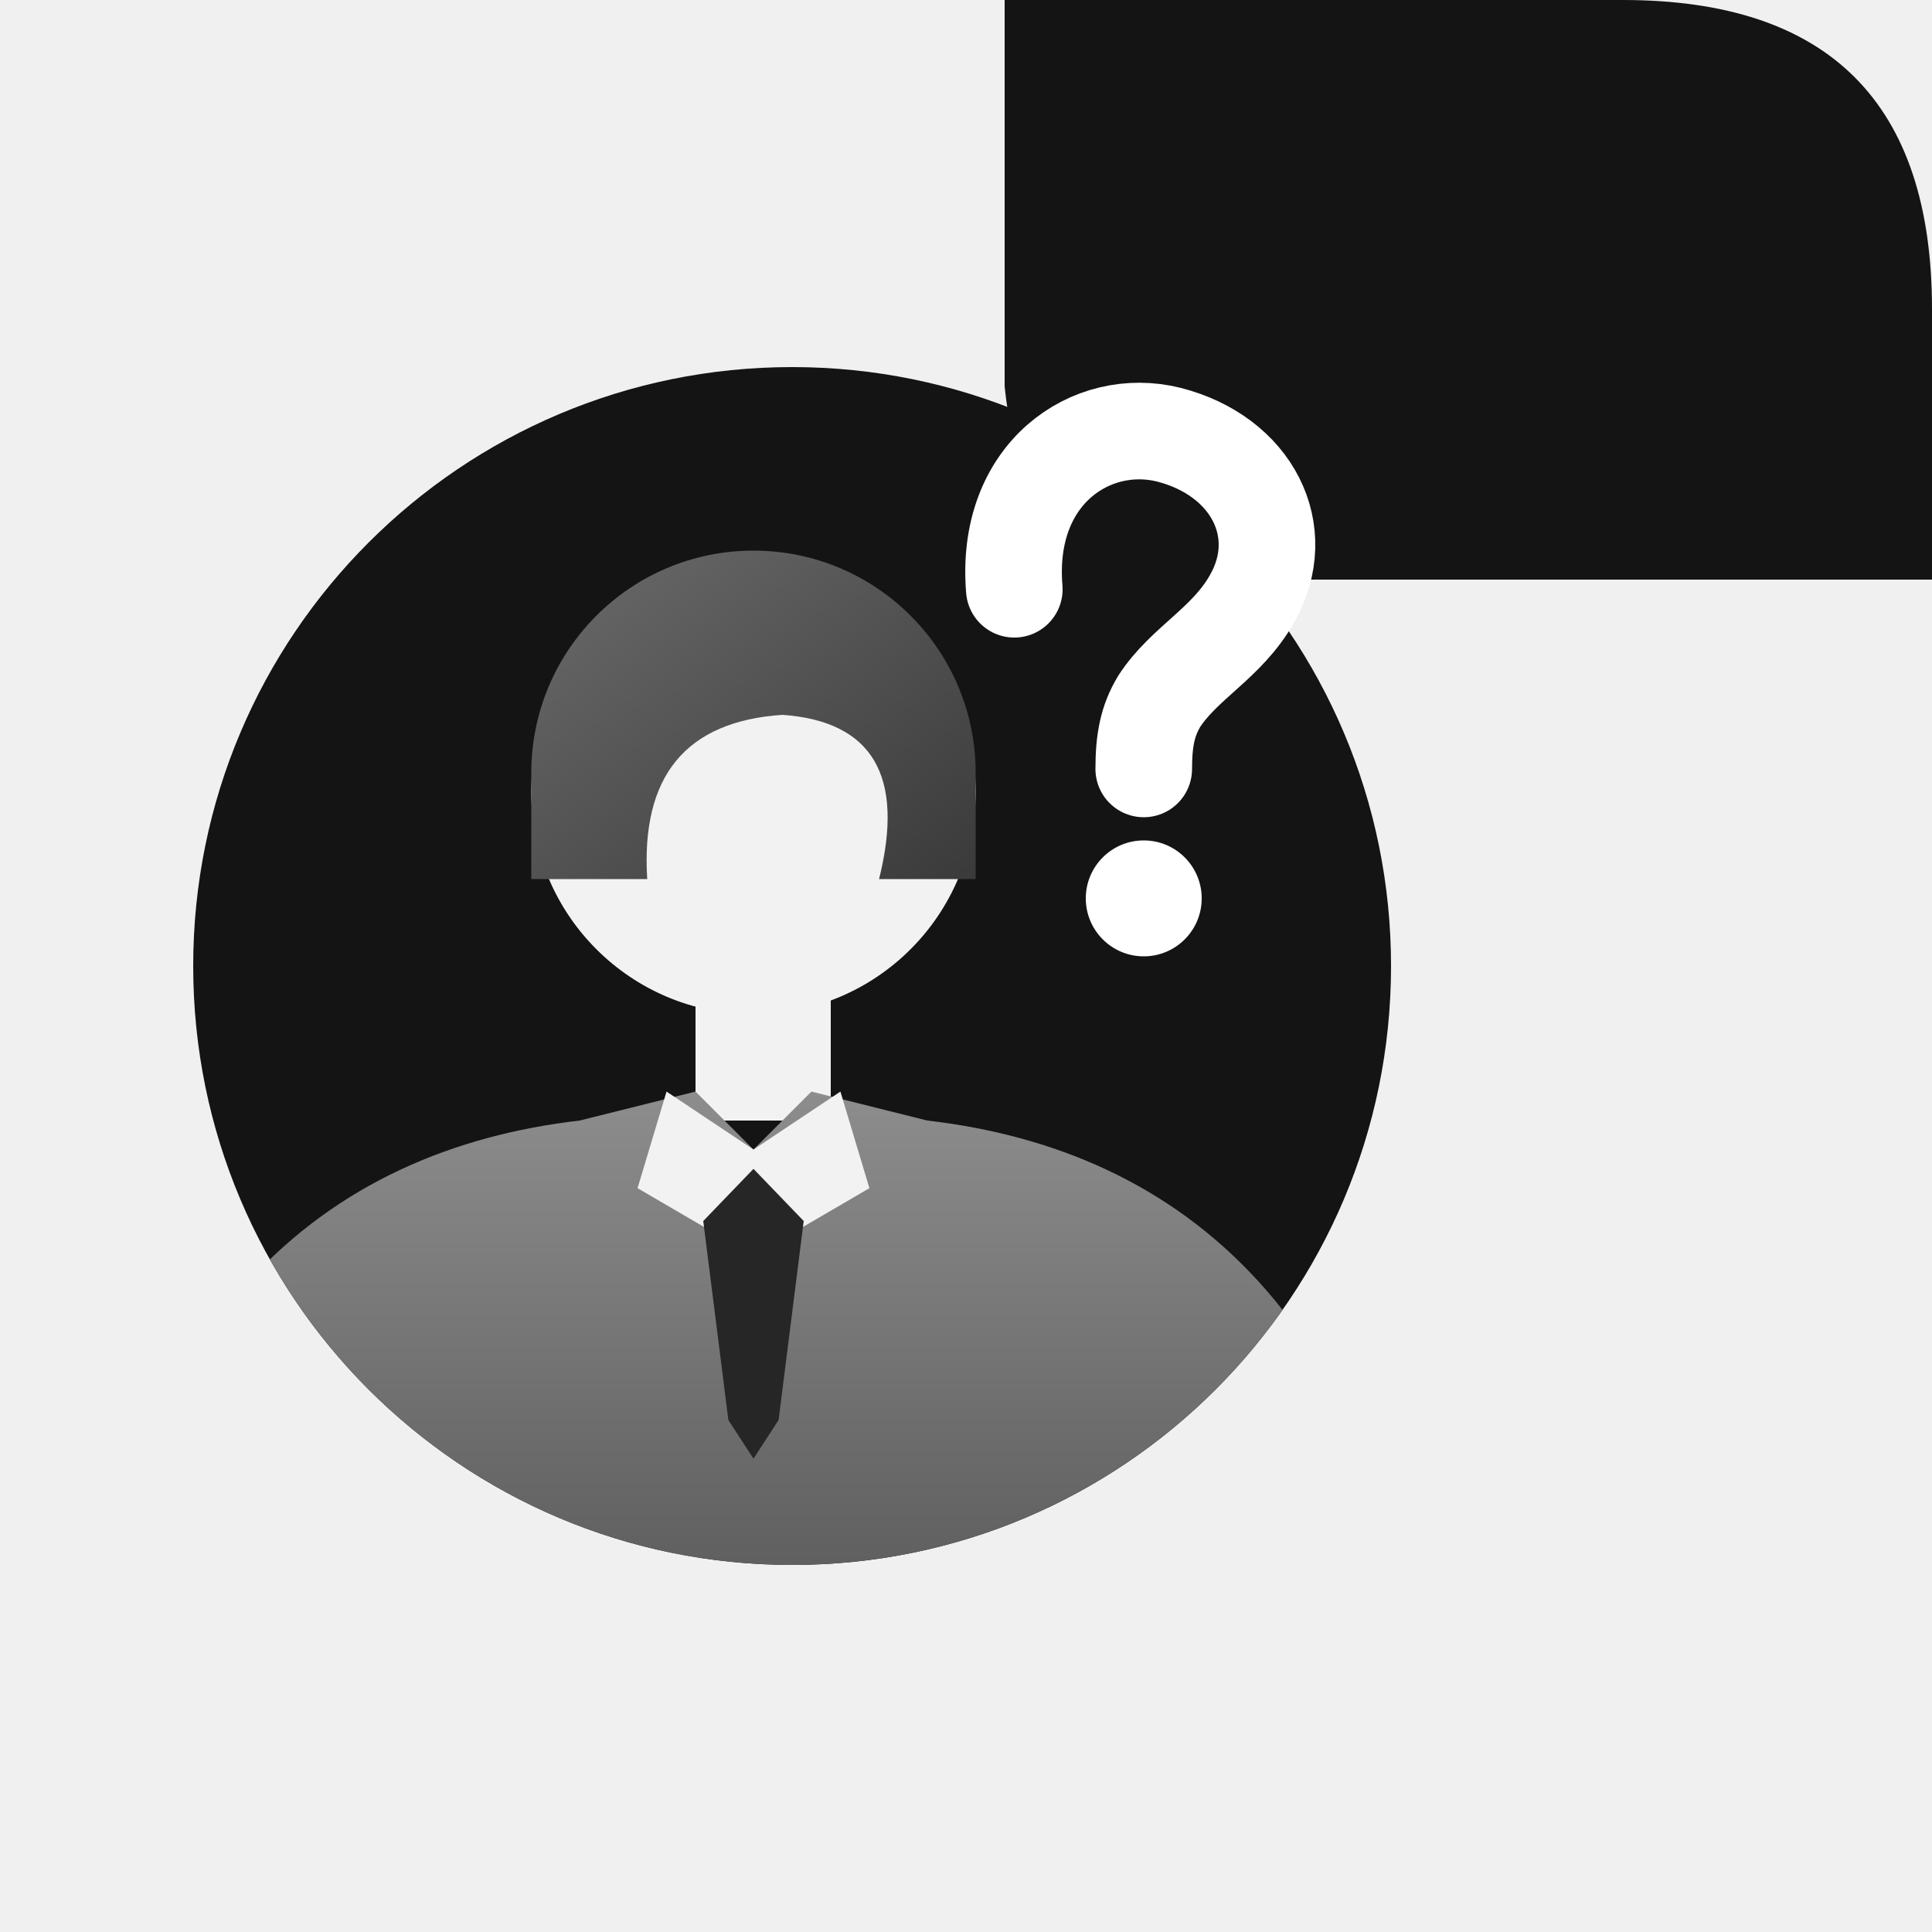
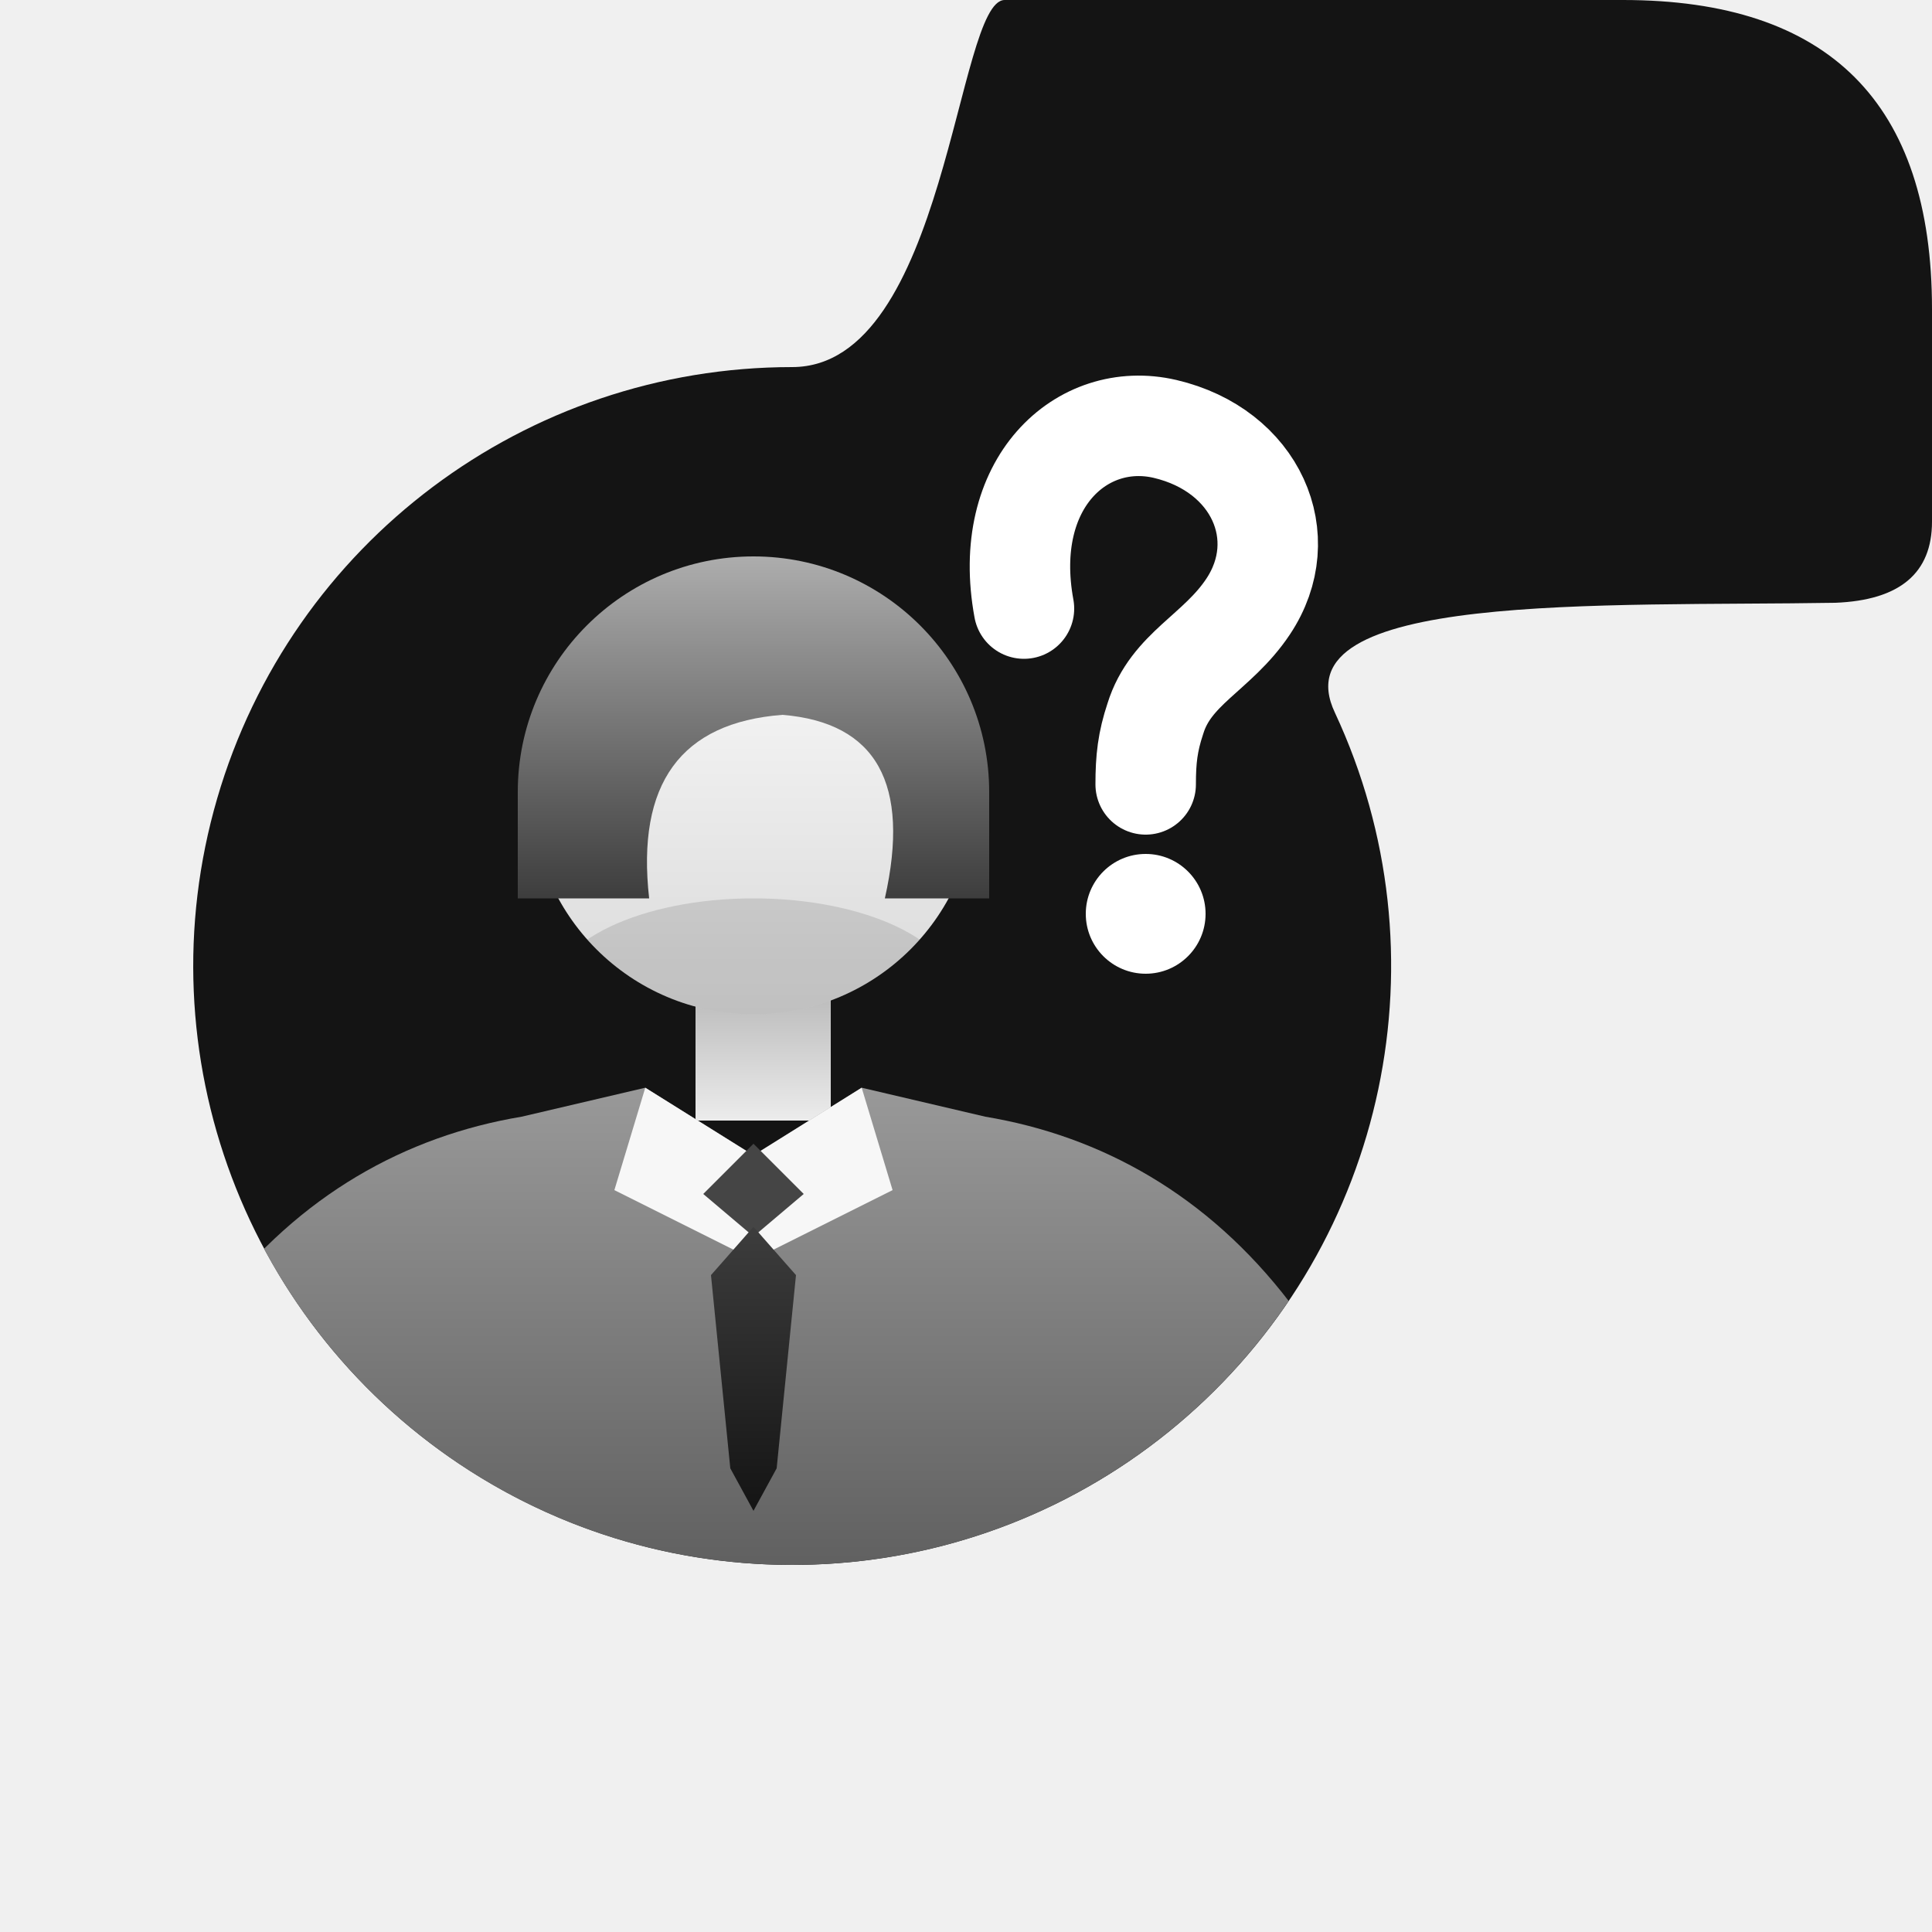
<svg xmlns="http://www.w3.org/2000/svg" viewBox="0 0 100 100">
  <defs>
    <clipPath id="askBust">
      <circle cx="41" cy="50" r="31" />
    </clipPath>
-     <linearGradient id="askHair" x1="0" y1="0" x2="1" y2="1">
-       <stop offset="0" stop-color="#6b6b6b" />
-       <stop offset="1" stop-color="#3a3a3a" />
+     <clipPath id="askFace">
+       <circle cx="39" cy="41" r="11.5" />
+     </clipPath>
+     <linearGradient id="askHairG" x1="0" y1="0" x2="0" y2="1">
+       <stop offset="0" stop-color="#adadad" />
+       <stop offset="1" stop-color="#3d3d3d" />
    </linearGradient>
-     <linearGradient id="askSuit" x1="0" y1="0" x2="0" y2="1">
-       <stop offset="0" stop-color="#8d8d8d" />
-       <stop offset="1" stop-color="#4f4f4f" />
+     <linearGradient id="askFaceG" x1="0" y1="0" x2="0" y2="1">
+       <stop offset="0" stop-color="#fdfdfd" />
+       <stop offset="1" stop-color="#d9d9d9" />
+     </linearGradient>
+     <linearGradient id="askNeckG" x1="0" y1="0" x2="0" y2="1">
+       <stop offset="0" stop-color="#a9a9a9" />
+       <stop offset="1" stop-color="#ececec" />
+     </linearGradient>
+     <linearGradient id="askSuitG" x1="0" y1="0" x2="0" y2="1">
+       <stop offset="0" stop-color="#999999" />
+       <stop offset="1" stop-color="#474747" />
+     </linearGradient>
+     <linearGradient id="askTieG" x1="0" y1="0" x2="0" y2="1">
+       <stop offset="0" stop-color="#3d3d3d" />
+       <stop offset="1" stop-color="#141414" />
    </linearGradient>
  </defs>
-   <g fill="#141414">
-     <circle cx="41" cy="50" r="31" />
-     <path d="M52 0 H84 Q100 0 100 16 V30 H62 Q53 30 52 20 Z" />
+   <path fill="#141414" d="M52 0 H84 Q100 0 100 16 V27 Q100 31 95 31.2 C83 31.4 66.1 30.6 69.1 36.9 A31 31 0 1 1 41 19 C49 19 49.5 0 52 0 Z" />
+   <g clip-path="url(#askBust)">
+     <rect x="36" y="49" width="7" height="9" fill="url(#askNeckG)" />
+     <path d="M3 92 C5 70 15 59.8 27 57.8 L33.4 56.3 L39 59.8 L44.6 56.3 L51 57.8 C63 59.8 73 70 75 92 Z" fill="url(#askSuitG)" />
+     <path d="M33.4 56.3 L39 59.8 L44.6 56.3 L46.2 61.6 L39 65.2 L31.8 61.6 Z" fill="#f7f7f7" />
+     <path d="M39 59.2 L41.6 61.8 L39 64 L36.4 61.8 Z" fill="#454545" />
+     <path d="M39 63.5 L41.2 66 L40.2 76 L39 78.2 L37.8 76 L36.8 66 Z" fill="url(#askTieG)" />
+     <circle cx="39" cy="41" r="11.5" fill="url(#askFaceG)" />
+     <g clip-path="url(#askFace)">
+       <ellipse cx="39" cy="51.5" rx="10.5" ry="5" fill="#1a1a1a" opacity="0.13" />
+     </g>
+     <path d="M26.8 46.5 V41 A12.2 12.2 0 0 1 51.2 41 V46.5 H45.8 Q47.8 37.6 40.5 37 Q32.6 37.6 33.6 46.5 Z" fill="url(#askHairG)" />
  </g>
-   <g clip-path="url(#askBust)">
-     <rect x="36" y="49" width="7" height="9" fill="#f2f2f2" />
-     <path d="M4 90 C6 68 17 59.5 30 58 L36 56.5 L39 59.5 L42 56.5 L48 58 C61 59.5 72 68 74 90 Z" fill="url(#askSuit)" />
-     <path d="M34.5 56.5 L39 59.5 L43.5 56.5 L45 61.5 L39 65 L33 61.5 Z" fill="#f2f2f2" />
-     <path d="M39 60.5 L41.6 63.2 L40.3 73.5 L39 75.5 L37.7 73.5 L36.4 63.2 Z" fill="#262626" />
-     <circle cx="39" cy="41" r="11.5" fill="#f2f2f2" />
-     <path d="M27.5 45.5 V40 A11.5 11.5 0 0 1 50.5 40 V45.5 H45.5 Q47.5 37.5 40.5 37 Q33 37.5 33.5 45.5 Z" fill="url(#askHair)" />
-   </g>
-   <path d="M52.5 30.5 C52 24.5 56.5 21.5 60.5 22.5 C64.8 23.6 66.8 27.5 64.8 31 C63.5 33.3 61.3 34.3 60 36.3 C59.4 37.3 59.2 38.3 59.2 39.8" fill="none" stroke="#fff" stroke-width="5" stroke-linecap="round" />
-   <circle cx="59.2" cy="46.5" r="3" fill="#fff" />
+   <path d="M53 31.5 C51.8 25 56 21.2 60.3 22.2 C65 23.3 67 27.8 64.6 31.4 C63 33.8 60.6 34.6 59.8 37.2 C59.4 38.4 59.3 39.3 59.3 40.6" fill="none" stroke="#fff" stroke-width="5.2" stroke-linecap="round" />
+   <circle cx="59.3" cy="47.3" r="3.1" fill="#fff" />
</svg>
